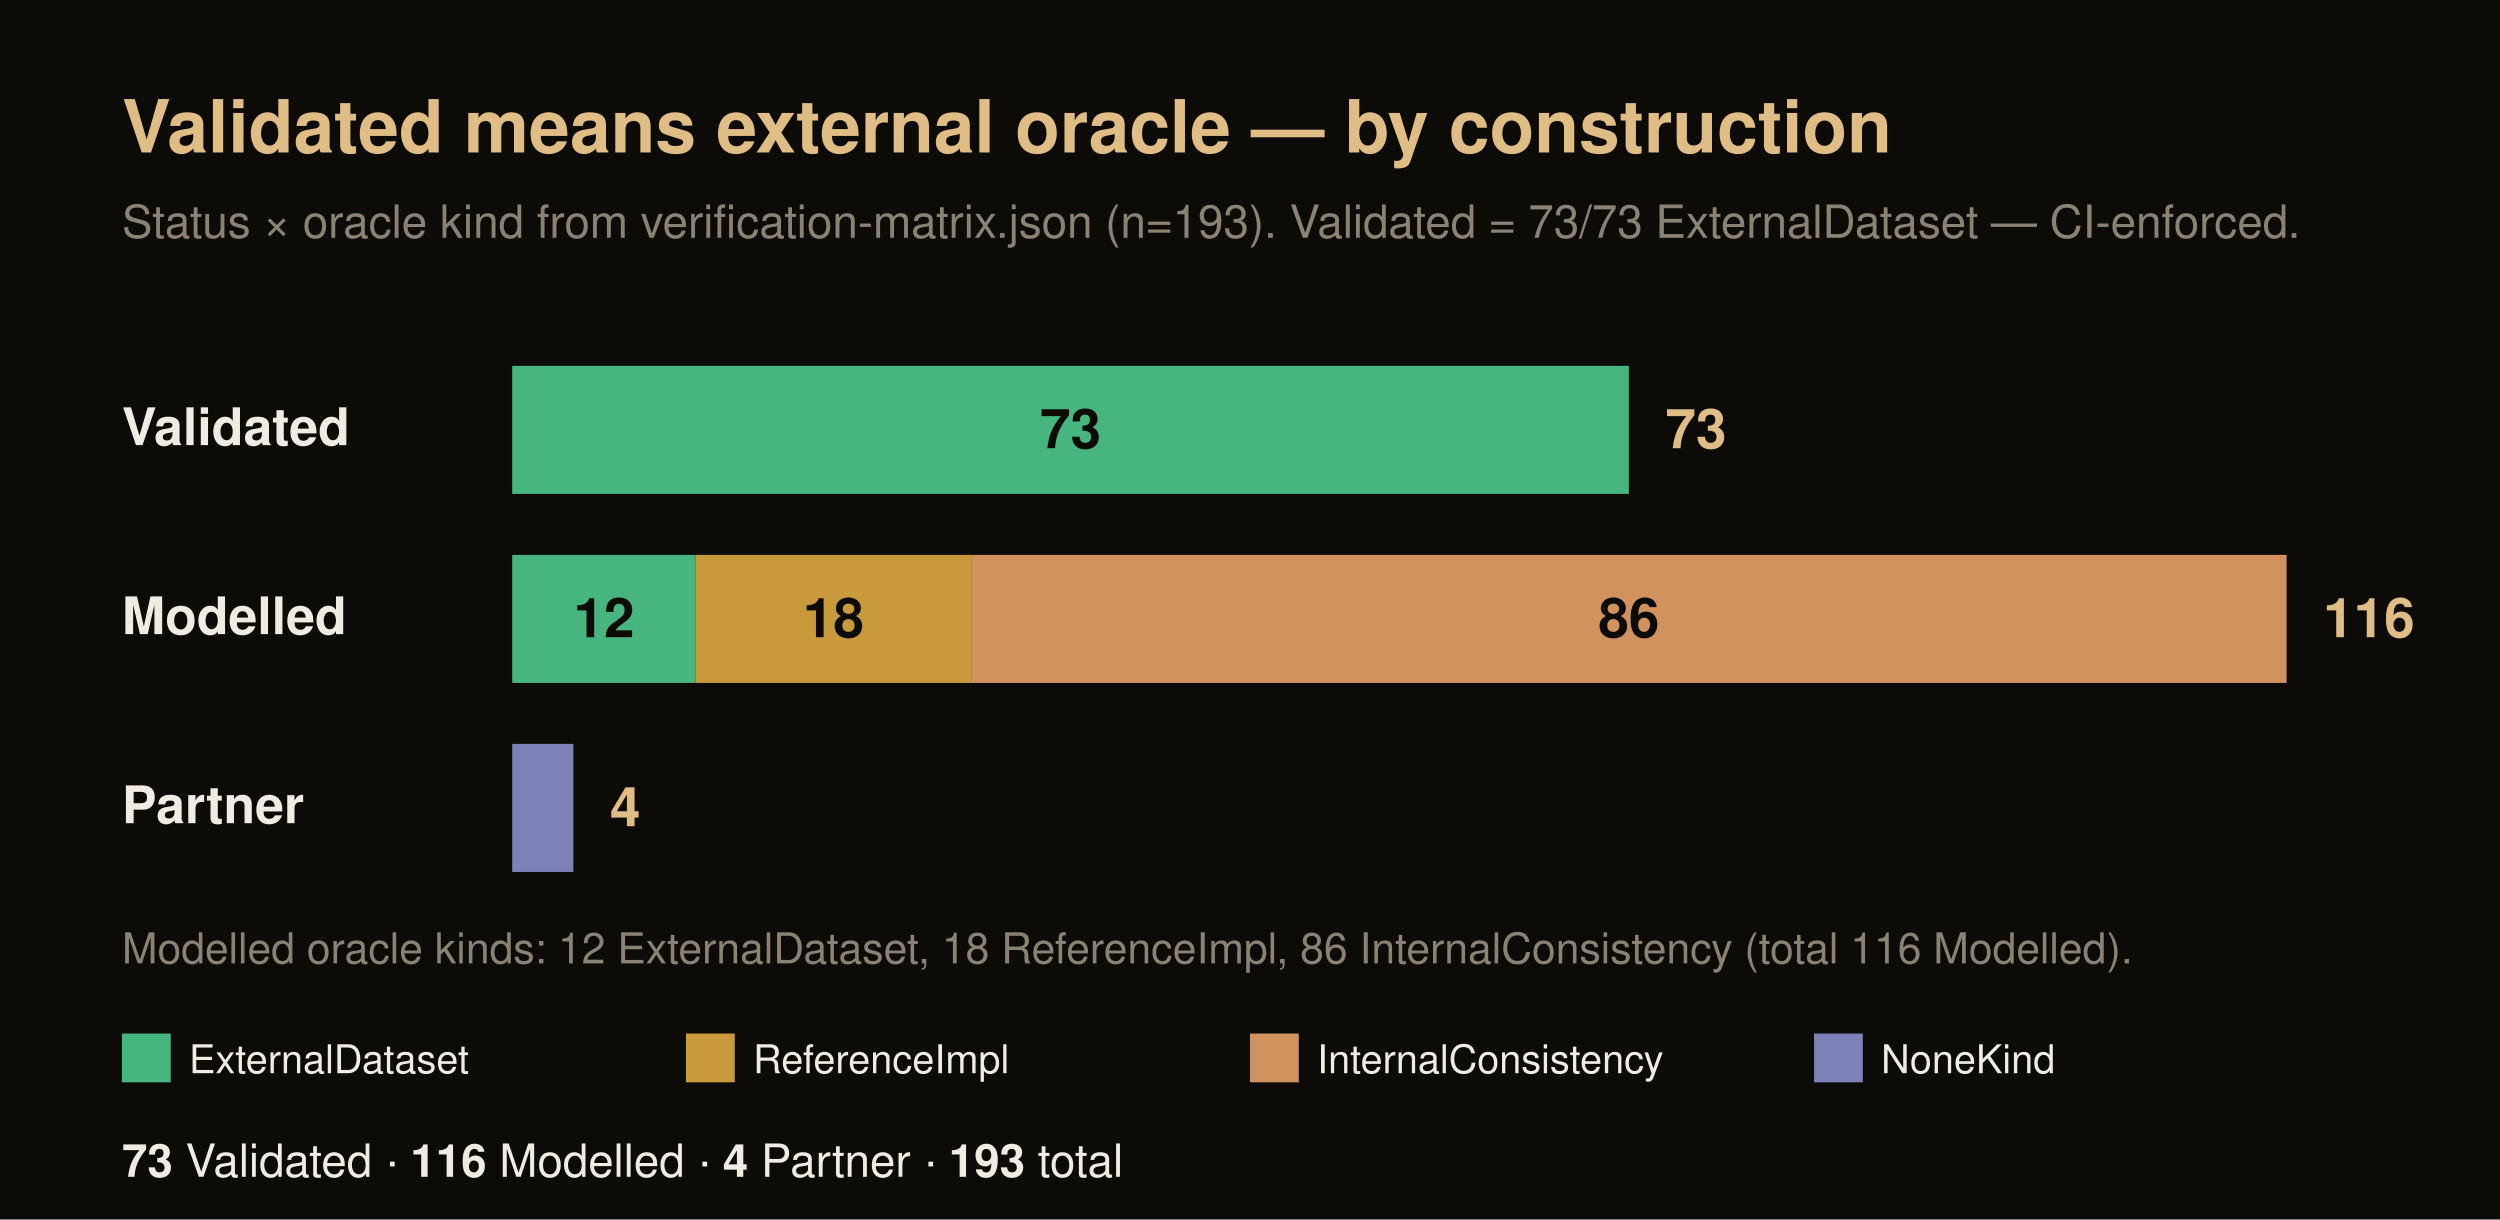
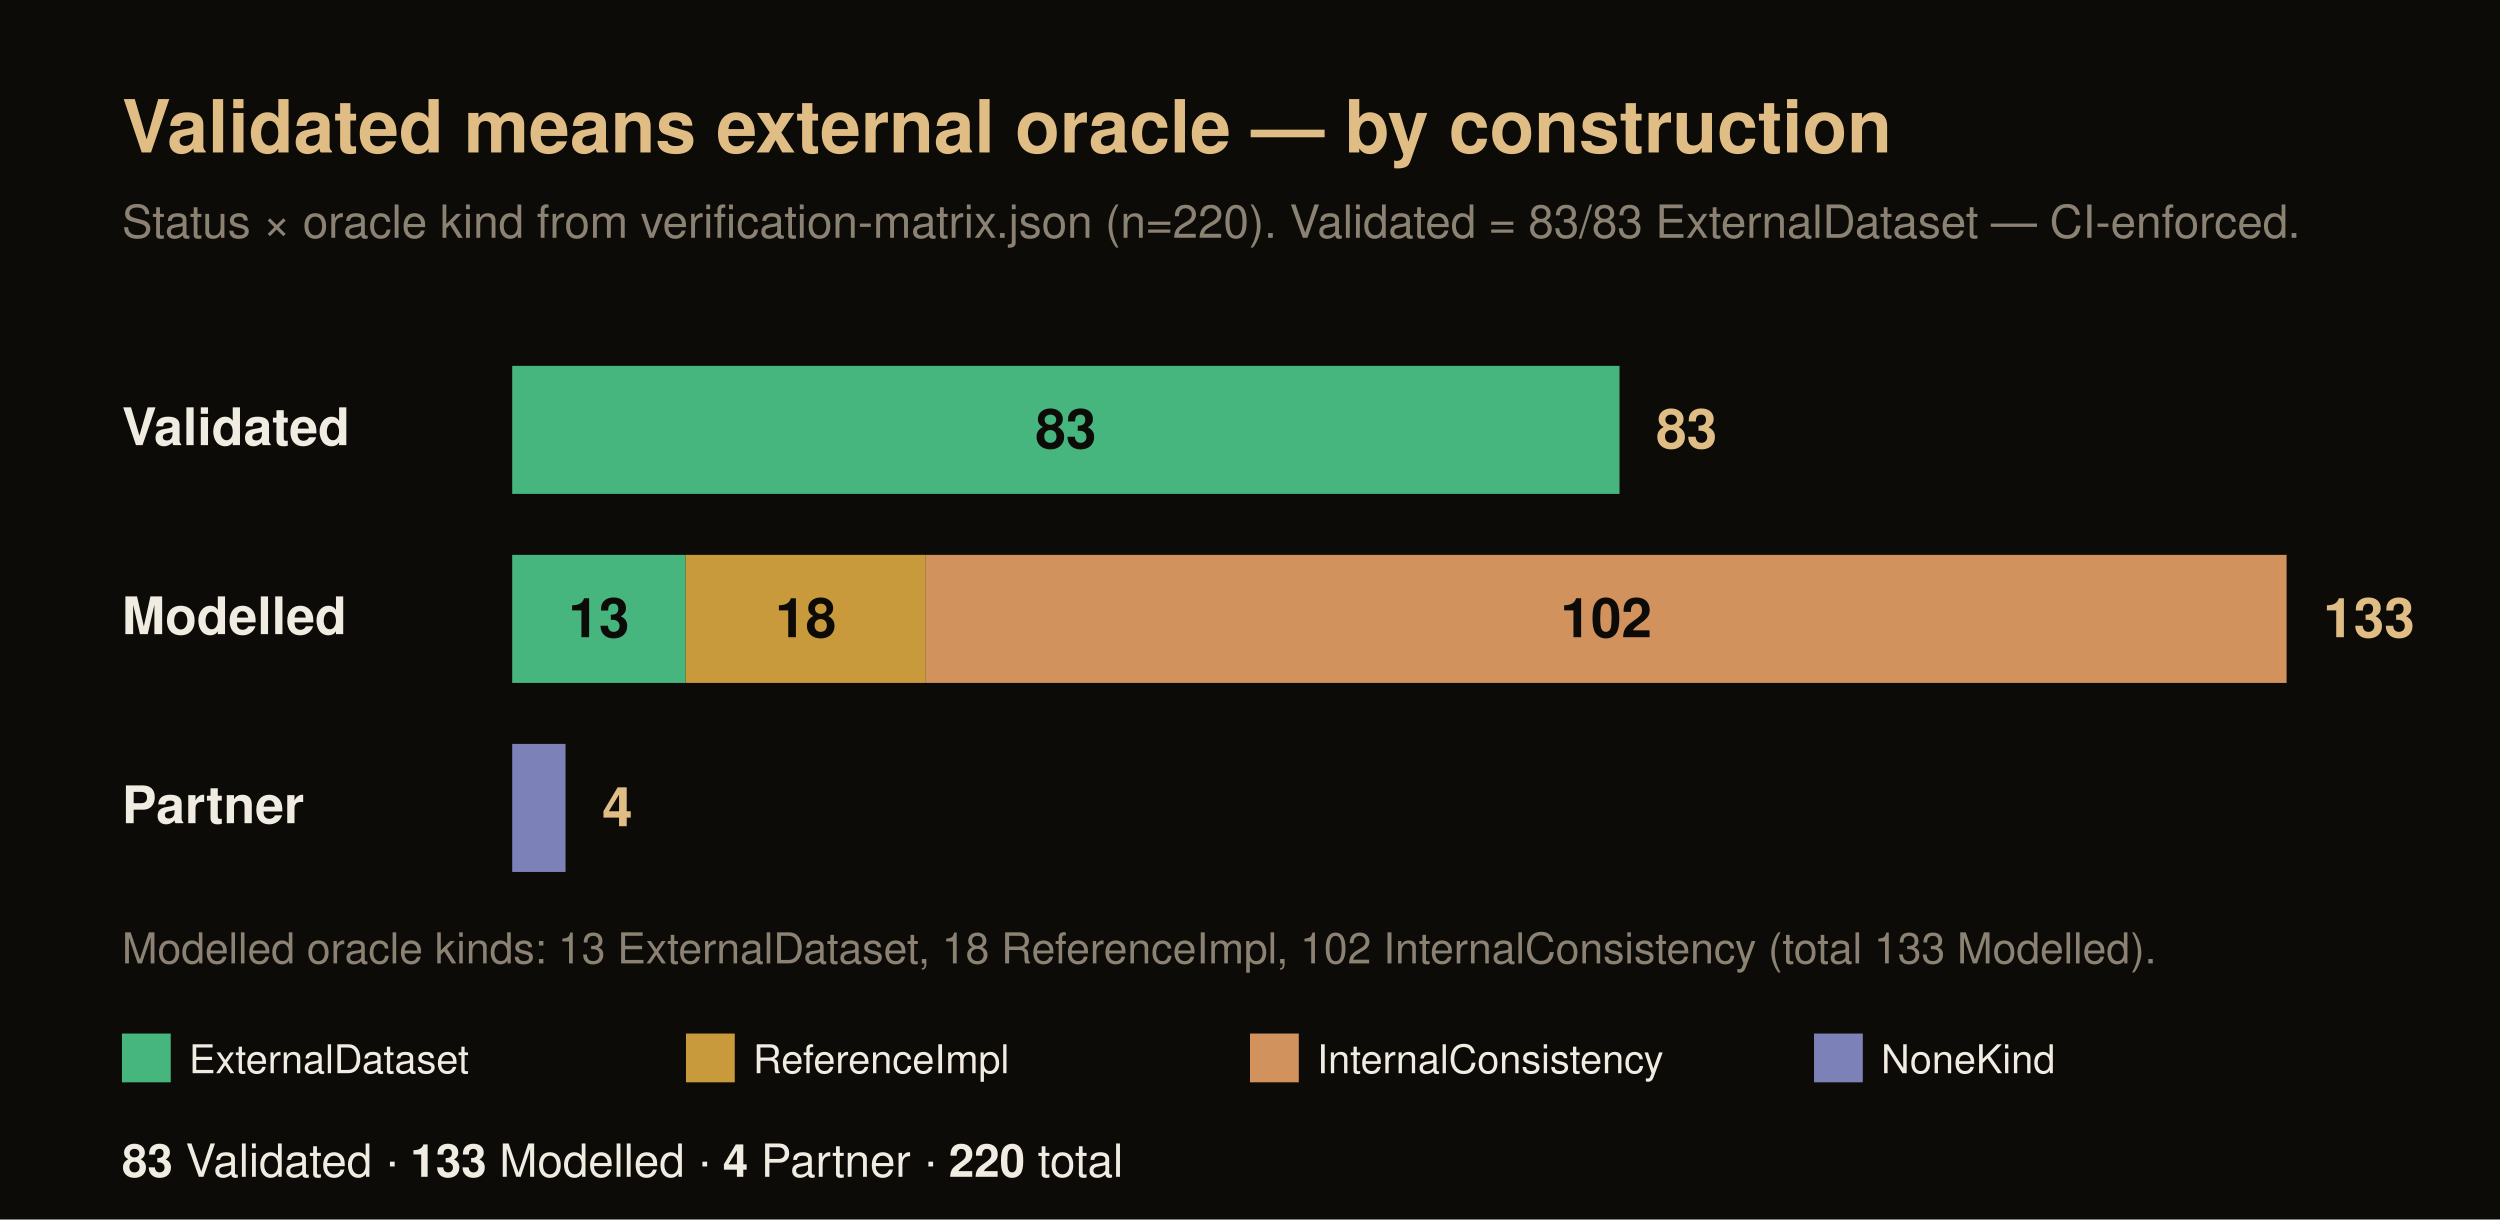
<svg xmlns="http://www.w3.org/2000/svg" width="820" height="400" viewBox="0 0 820 400" font-family="Helvetica, Arial, sans-serif">
  <rect x="0" y="0" width="820" height="400" fill="#0c0b08" />
  <text x="40" y="50" font-size="24" font-weight="700" fill="#e0bd84">Validated means external oracle — by construction</text>
-   <text x="40" y="78" font-size="15" fill="#8c8273">Status × oracle kind from verification-matrix.json (n=193). Validated = 73/73 ExternalDataset — CI-enforced.</text>
+   <text x="40" y="78" font-size="15" fill="#8c8273">Status × oracle kind from verification-matrix.json (n=220). Validated = 83/83 ExternalDataset — CI-enforced.</text>
  <text x="40" y="146" font-size="17" font-weight="700" fill="#f1ece2">Validated</text>
-   <rect x="168" y="120" width="366.26" height="42" fill="#46b67e" />
-   <text x="351.13" y="147" font-size="18" font-weight="700" fill="#0c0b08" text-anchor="middle">73</text>
-   <text x="546.26" y="147" font-size="18" font-weight="700" fill="#e0bd84">73</text>
+   <rect x="168" y="120" width="363.2" height="42" fill="#46b67e" />
+   <text x="349.6" y="147" font-size="18" font-weight="700" fill="#0c0b08" text-anchor="middle">83</text>
+   <text x="543.2" y="147" font-size="18" font-weight="700" fill="#e0bd84">83</text>
  <text x="40" y="208" font-size="17" font-weight="700" fill="#f1ece2">Modelled</text>
-   <rect x="168" y="182" width="60.21" height="42" fill="#46b67e" />
-   <text x="198.1" y="209" font-size="18" font-weight="700" fill="#0c0b08" text-anchor="middle">12</text>
-   <rect x="228.21" y="182" width="90.31" height="42" fill="#c99a3c" />
-   <text x="273.36" y="209" font-size="18" font-weight="700" fill="#0c0b08" text-anchor="middle">18</text>
-   <rect x="318.52" y="182" width="431.48" height="42" fill="#d2925e" />
-   <text x="534.26" y="209" font-size="18" font-weight="700" fill="#0c0b08" text-anchor="middle">86</text>
-   <text x="762" y="209" font-size="18" font-weight="700" fill="#e0bd84">116</text>
+   <rect x="168" y="182" width="56.89" height="42" fill="#46b67e" />
+   <text x="196.44" y="209" font-size="18" font-weight="700" fill="#0c0b08" text-anchor="middle">13</text>
+   <rect x="224.89" y="182" width="78.77" height="42" fill="#c99a3c" />
+   <text x="264.27" y="209" font-size="18" font-weight="700" fill="#0c0b08" text-anchor="middle">18</text>
+   <rect x="303.65" y="182" width="446.35" height="42" fill="#d2925e" />
+   <text x="526.83" y="209" font-size="18" font-weight="700" fill="#0c0b08" text-anchor="middle">102</text>
+   <text x="762" y="209" font-size="18" font-weight="700" fill="#e0bd84">133</text>
  <text x="40" y="270" font-size="17" font-weight="700" fill="#f1ece2">Partner</text>
-   <rect x="168" y="244" width="20.07" height="42" fill="#7c81b8" />
-   <text x="200.07" y="271" font-size="18" font-weight="700" fill="#e0bd84">4</text>
-   <text x="40" y="316" font-size="14" fill="#8c8273">Modelled oracle kinds: 12 ExternalDataset, 18 ReferenceImpl, 86 InternalConsistency (total 116 Modelled).</text>
+   <rect x="168" y="244" width="17.5" height="42" fill="#7c81b8" />
+   <text x="197.5" y="271" font-size="18" font-weight="700" fill="#e0bd84">4</text>
+   <text x="40" y="316" font-size="14" fill="#8c8273">Modelled oracle kinds: 13 ExternalDataset, 18 ReferenceImpl, 102 InternalConsistency (total 133 Modelled).</text>
  <rect x="40" y="339" width="16" height="16" fill="#46b67e" />
  <text x="62" y="352" font-size="13" fill="#f1ece2">ExternalDataset</text>
  <rect x="225" y="339" width="16" height="16" fill="#c99a3c" />
  <text x="247" y="352" font-size="13" fill="#f1ece2">ReferenceImpl</text>
  <rect x="410" y="339" width="16" height="16" fill="#d2925e" />
  <text x="432" y="352" font-size="13" fill="#f1ece2">InternalConsistency</text>
  <rect x="595" y="339" width="16" height="16" fill="#7c81b8" />
  <text x="617" y="352" font-size="13" fill="#f1ece2">NoneKind</text>
  <text x="40" y="386" font-size="15" fill="#f1ece2">
-     <tspan font-weight="700">73</tspan> Validated · <tspan font-weight="700">116</tspan> Modelled · <tspan font-weight="700">4</tspan> Partner · <tspan font-weight="700">193</tspan> total</text>
+     <tspan font-weight="700">83</tspan> Validated · <tspan font-weight="700">133</tspan> Modelled · <tspan font-weight="700">4</tspan> Partner · <tspan font-weight="700">220</tspan> total</text>
</svg>
